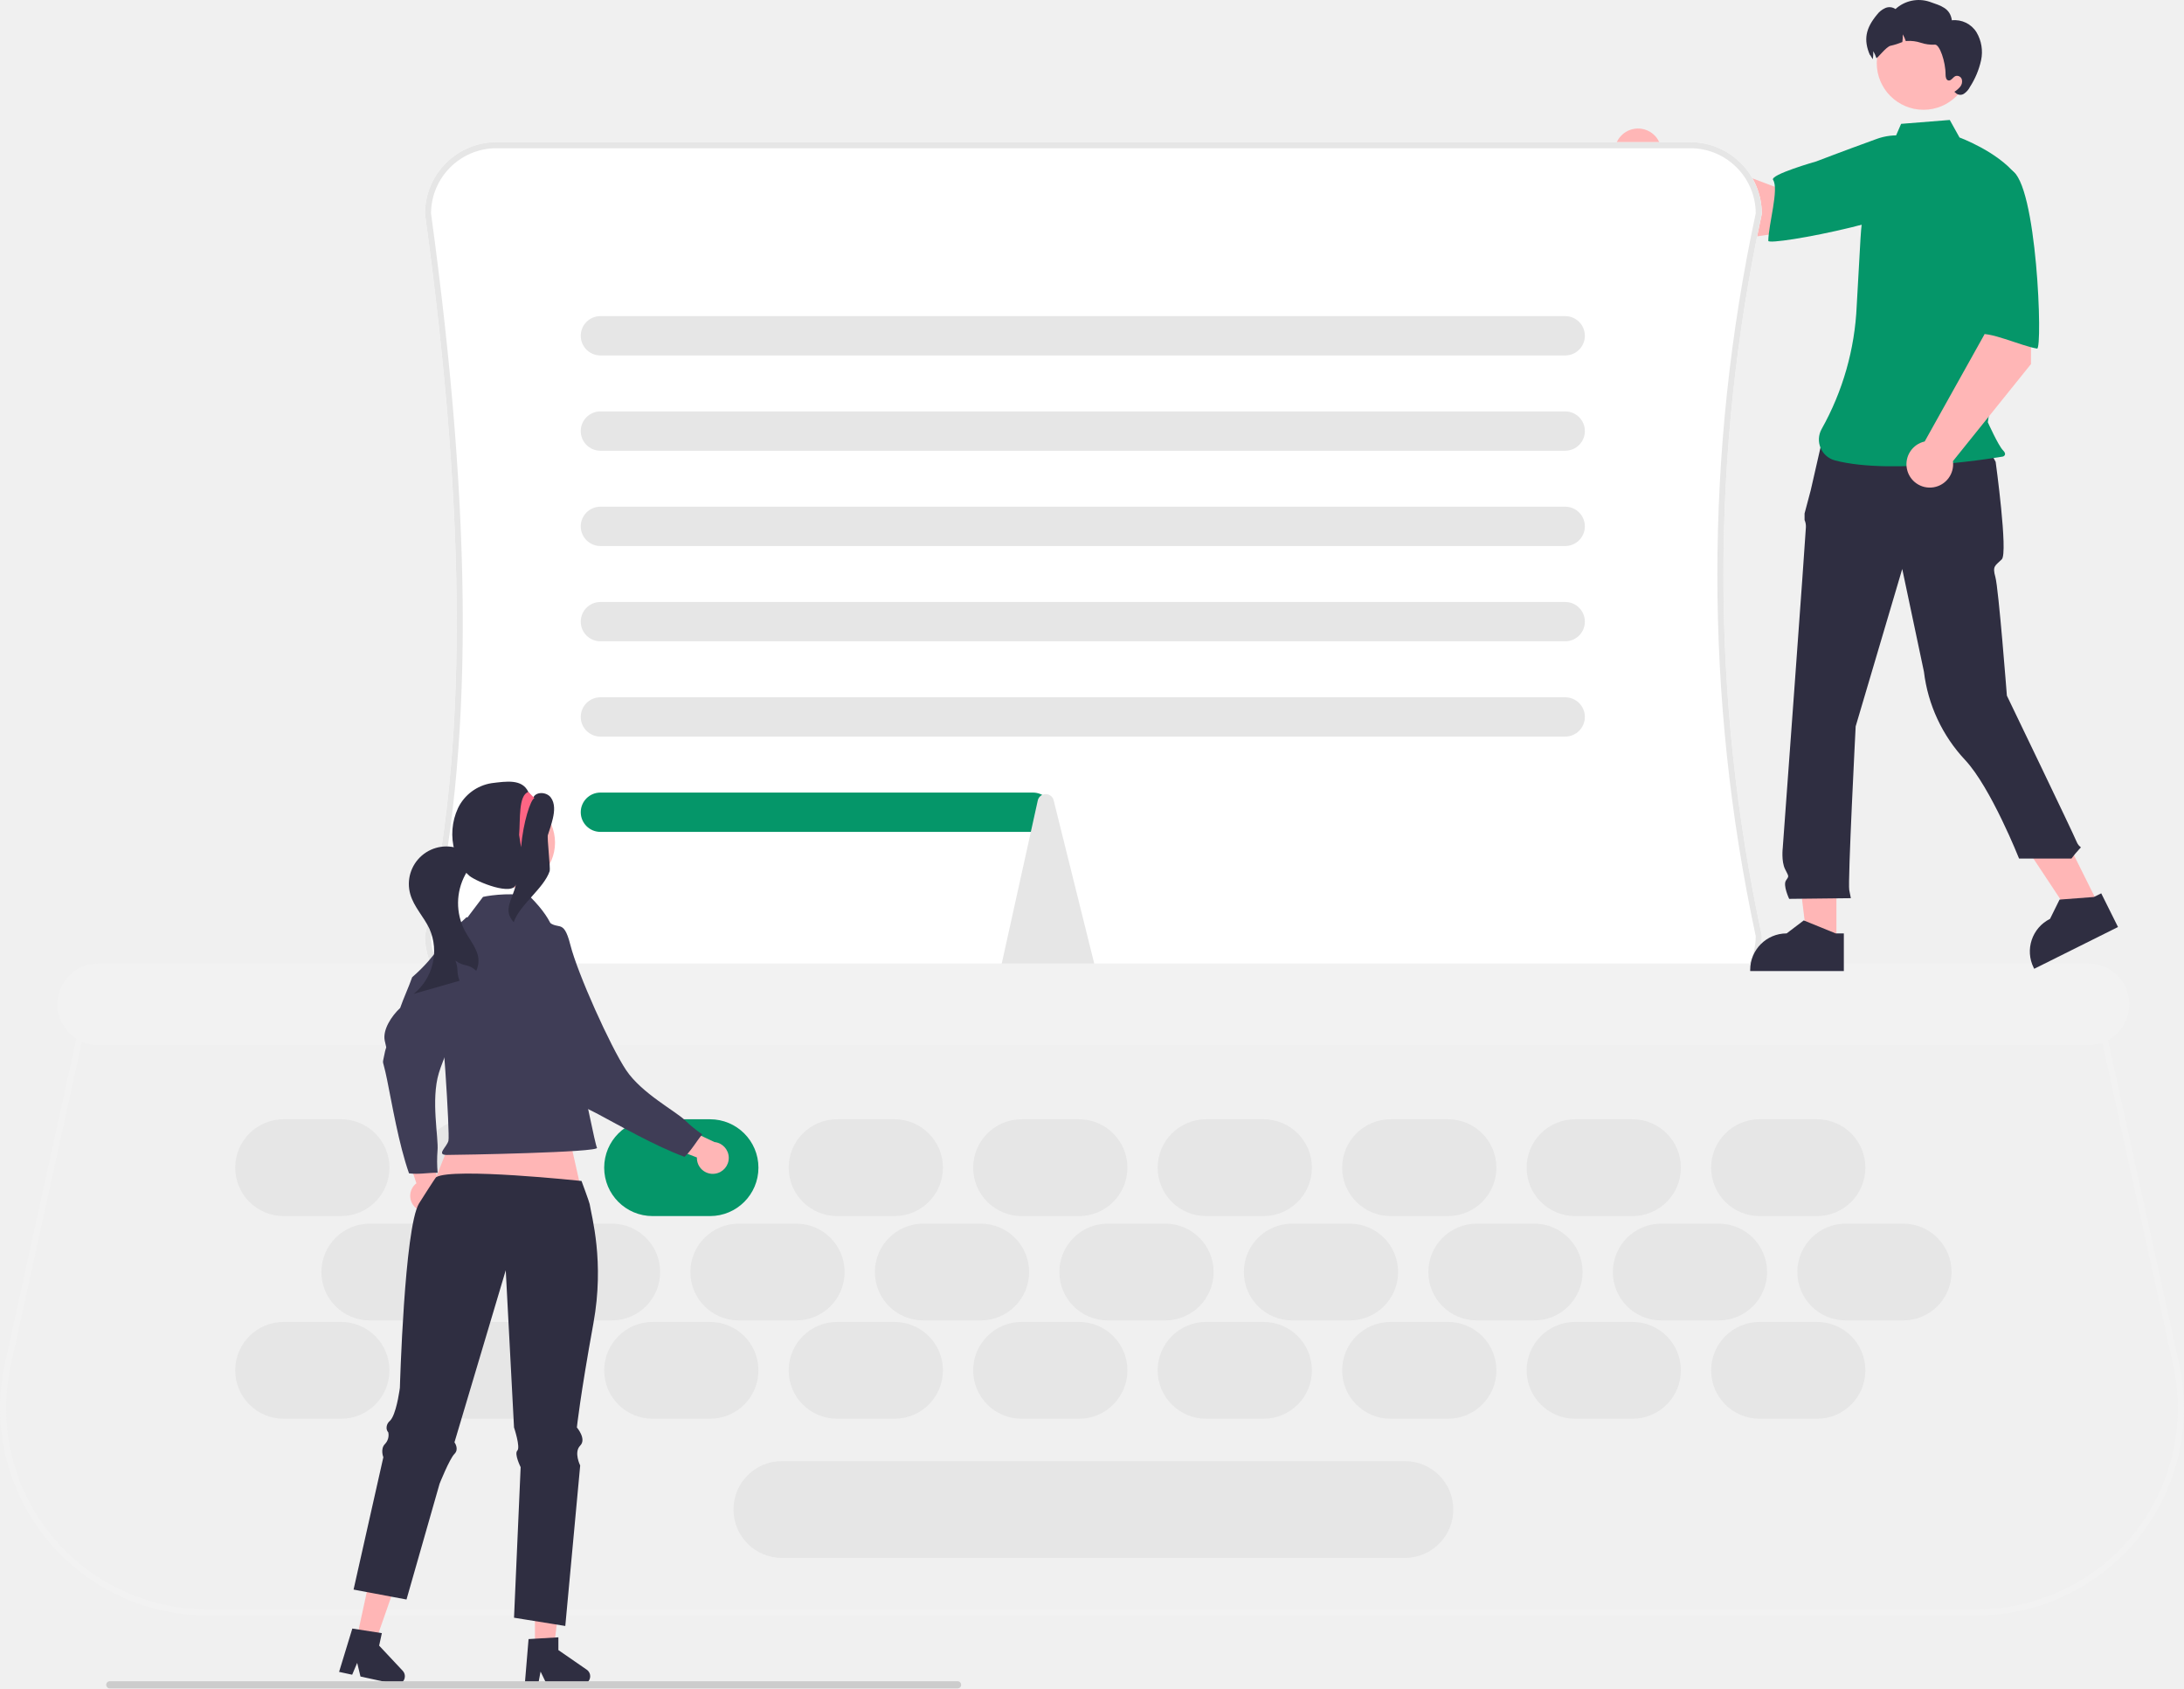
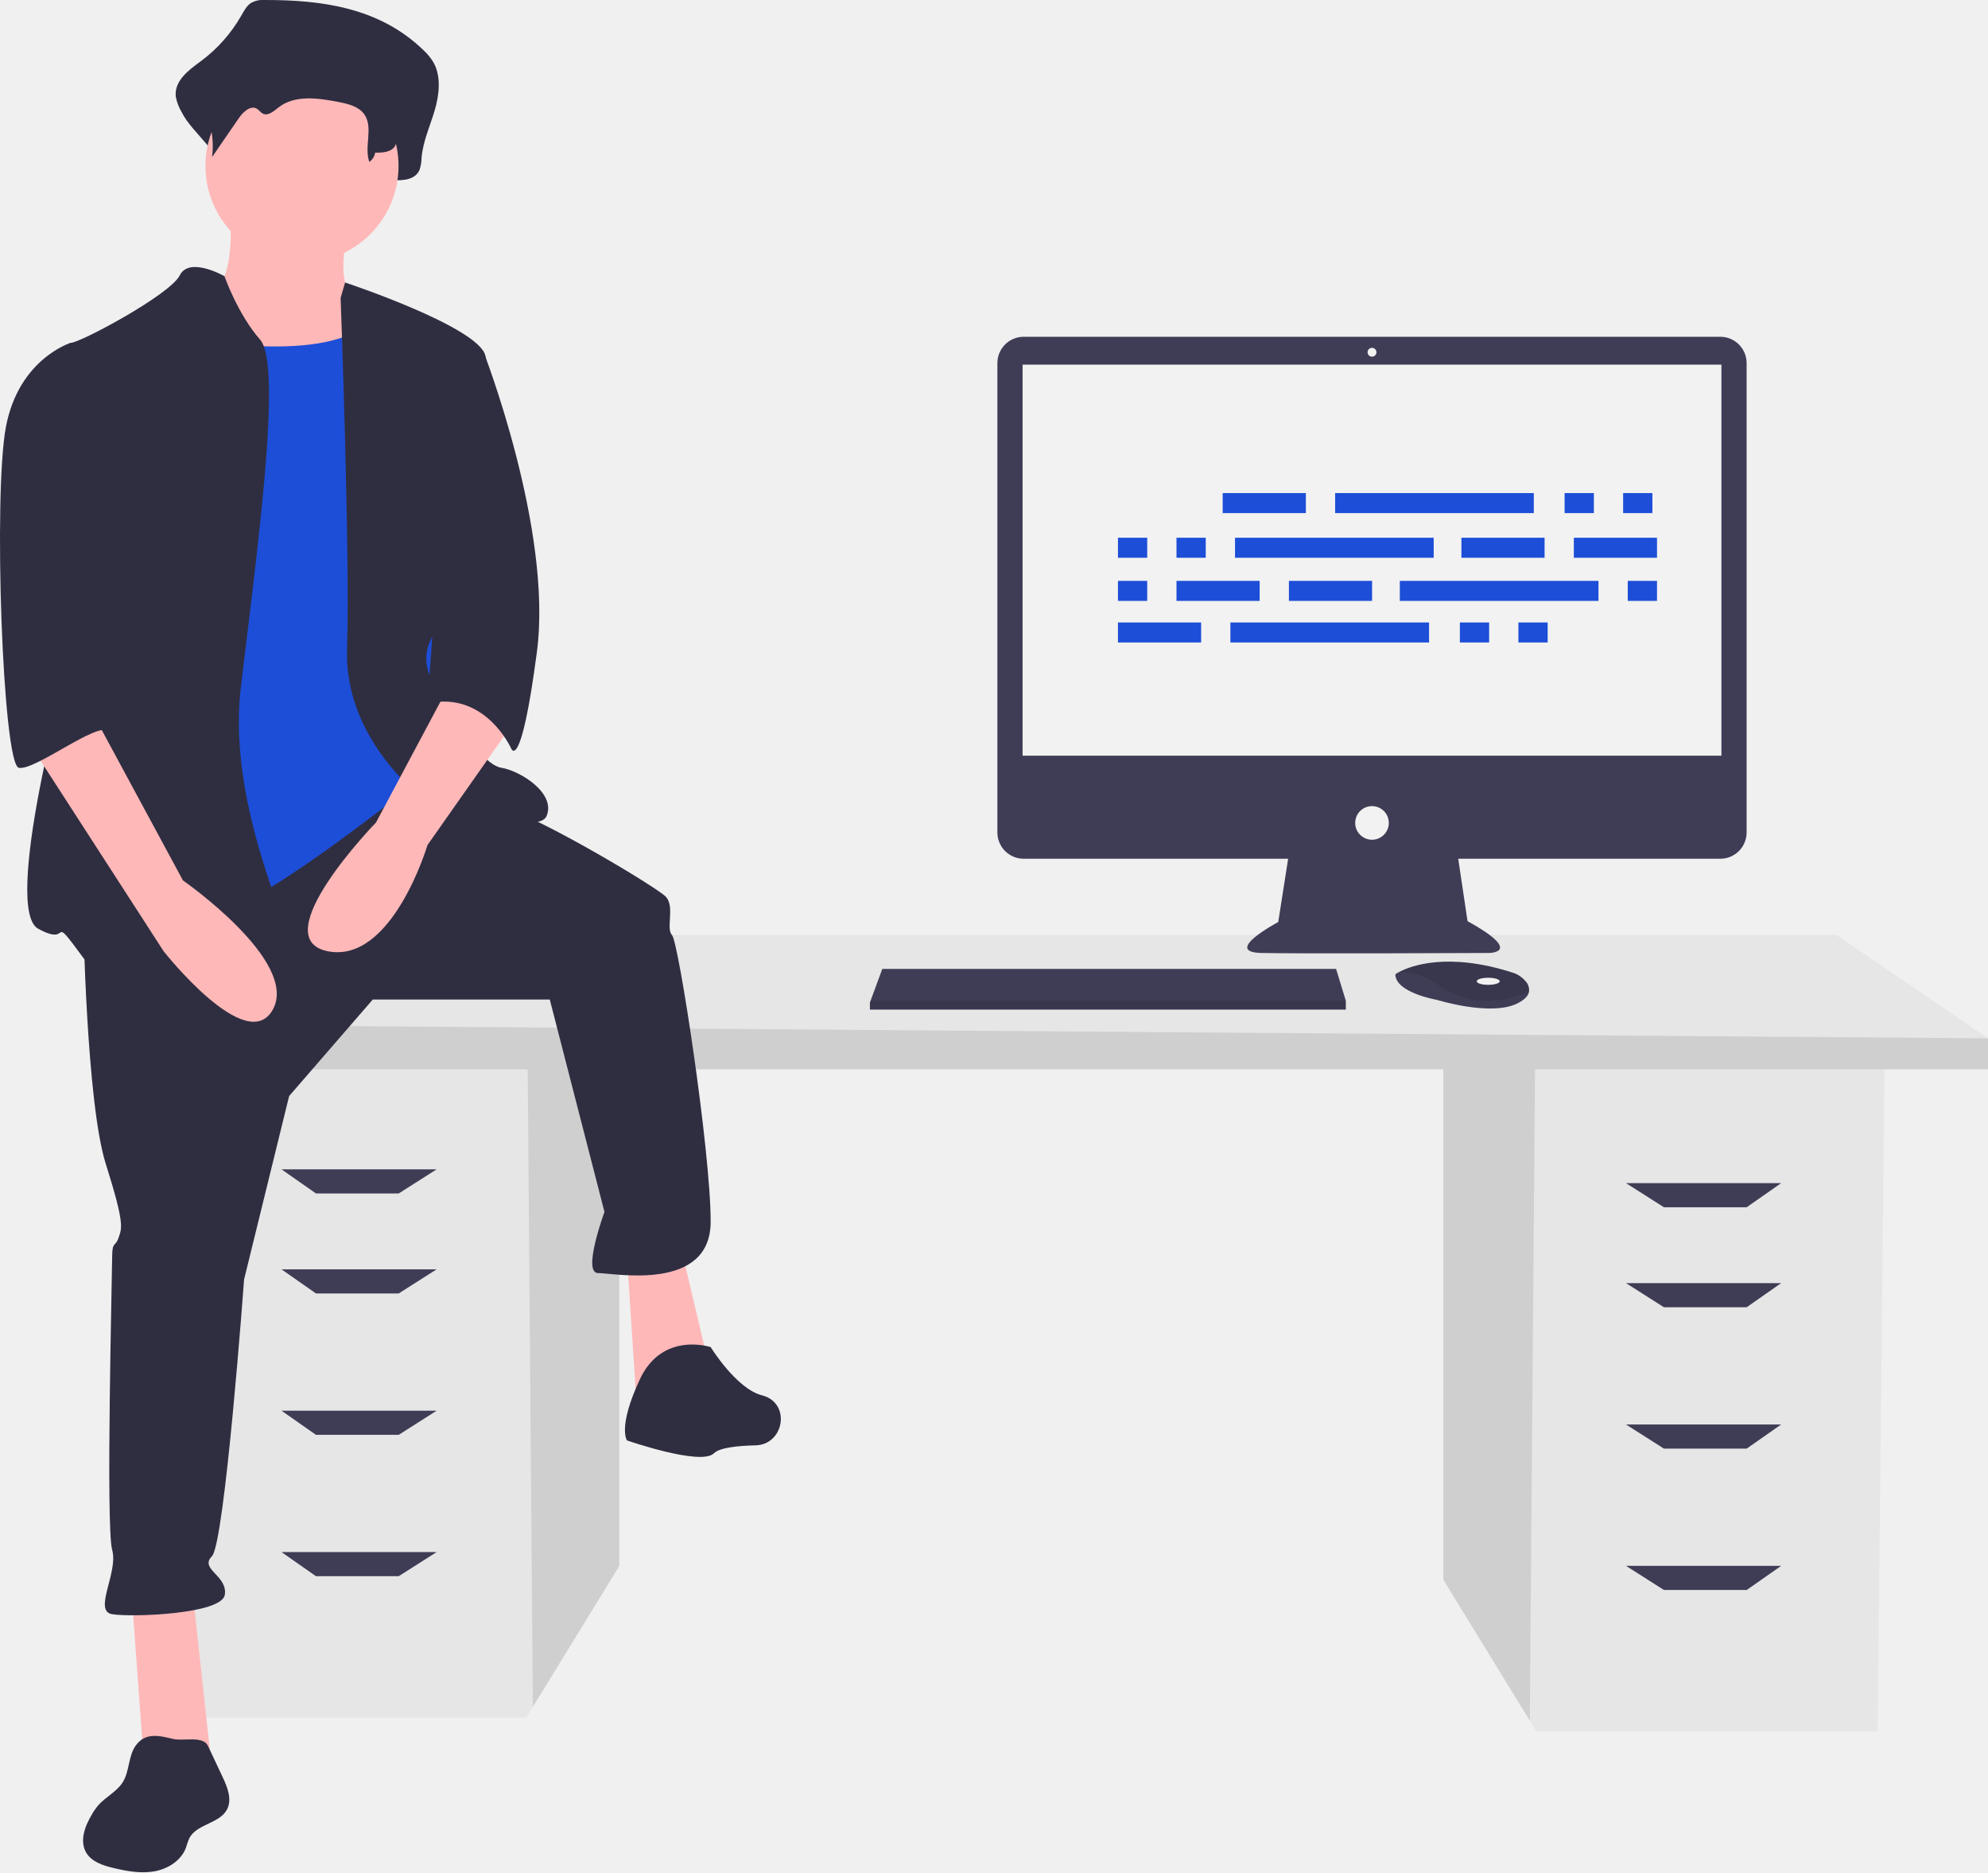
- <svg xmlns="http://www.w3.org/2000/svg" data-name="Layer 1" width="722.113" height="558.151" viewBox="0 0 722.113 558.151">
-   <path d="M892.077,705.041h-585.082a68.496,68.496,0,0,1-66.896-83.213l26.134-118.787H932.84l26.134,118.787a68.496,68.496,0,0,1-66.896,83.213Zm-624.237-200-25.788,117.217a66.497,66.497,0,0,0,64.943,80.783h585.082a66.497,66.497,0,0,0,64.943-80.783l-25.788-117.217Z" transform="translate(-238.4798 -171.0368)" fill="#f2f2f2" />
-   <path d="M817.785,249.415l30.69-4.574-4.848-21.349-18.4,9.267-37.961-14.307a7.717,7.717,0,1,0-5.048,10.199Z" transform="translate(-238.4798 -171.0368)" fill="#ffb6b6" />
-   <path d="M880.164,233.455c-2.373,8.995-57.048,19.141-57.02,17.195.078-5.531,3.593-17.135,1.585-20.146-1.148-1.722,14.313-6.121,14.313-6.121s8.533-3.285,19.596-7.293a19.721,19.721,0,0,1,18.85,2.604S882.537,224.461,880.164,233.455Z" transform="translate(-238.4798 -171.0368)" fill="#059669" />
-   <path d="M351.247,608.037h-19a16,16,0,0,0,0,32h19a16,16,0,0,0,0-32Z" transform="translate(-238.4798 -171.0368)" fill="#e6e6e6" />
-   <path d="M412.247,608.037h-19a16,16,0,0,0,0,32h19a16,16,0,0,0,0-32Z" transform="translate(-238.4798 -171.0368)" fill="#e6e6e6" />
-   <path d="M473.247,608.037h-19a16,16,0,0,0,0,32h19a16,16,0,0,0,0-32Z" transform="translate(-238.4798 -171.0368)" fill="#e6e6e6" />
-   <path d="M534.247,608.037h-19a16,16,0,0,0,0,32h19a16,16,0,0,0,0-32Z" transform="translate(-238.4798 -171.0368)" fill="#e6e6e6" />
-   <path d="M595.247,608.037h-19a16,16,0,0,0,0,32h19a16,16,0,0,0,0-32Z" transform="translate(-238.4798 -171.0368)" fill="#e6e6e6" />
-   <path d="M656.247,608.037h-19a16,16,0,0,0,0,32h19a16,16,0,0,0,0-32Z" transform="translate(-238.4798 -171.0368)" fill="#e6e6e6" />
-   <path d="M717.247,608.037h-19a16,16,0,0,0,0,32h19a16,16,0,0,0,0-32Z" transform="translate(-238.4798 -171.0368)" fill="#e6e6e6" />
-   <path d="M778.247,608.037h-19a16,16,0,0,0,0,32h19a16,16,0,0,0,0-32Z" transform="translate(-238.4798 -171.0368)" fill="#e6e6e6" />
-   <path d="M839.247,608.037h-19a16,16,0,0,0,0,32h19a16,16,0,0,0,0-32Z" transform="translate(-238.4798 -171.0368)" fill="#e6e6e6" />
-   <path d="M351.247,541.037h-19a16,16,0,0,0,0,32h19a16,16,0,0,0,0-32Z" transform="translate(-238.4798 -171.0368)" fill="#e6e6e6" />
-   <path d="M412.247,541.037h-19a16,16,0,0,0,0,32h19a16,16,0,0,0,0-32Z" transform="translate(-238.4798 -171.0368)" fill="#e6e6e6" />
-   <path d="M473.247,541.037h-19a16,16,0,0,0,0,32h19a16,16,0,0,0,0-32Z" transform="translate(-238.4798 -171.0368)" fill="#059669" />
-   <path d="M534.247,541.037h-19a16,16,0,0,0,0,32h19a16,16,0,0,0,0-32Z" transform="translate(-238.4798 -171.0368)" fill="#e6e6e6" />
-   <path d="M595.247,541.037h-19a16,16,0,0,0,0,32h19a16,16,0,0,0,0-32Z" transform="translate(-238.4798 -171.0368)" fill="#e6e6e6" />
-   <path d="M656.247,541.037h-19a16,16,0,0,0,0,32h19a16,16,0,0,0,0-32Z" transform="translate(-238.4798 -171.0368)" fill="#e6e6e6" />
-   <path d="M717.247,541.037h-19a16,16,0,0,0,0,32h19a16,16,0,0,0,0-32Z" transform="translate(-238.4798 -171.0368)" fill="#e6e6e6" />
-   <path d="M778.247,541.037h-19a16,16,0,0,0,0,32h19a16,16,0,0,0,0-32Z" transform="translate(-238.4798 -171.0368)" fill="#e6e6e6" />
-   <path d="M839.247,541.037h-19a16,16,0,0,0,0,32h19a16,16,0,0,0,0-32Z" transform="translate(-238.4798 -171.0368)" fill="#e6e6e6" />
-   <path d="M379.747,575.537h-19a16,16,0,0,0,0,32h19a16,16,0,0,0,0-32Z" transform="translate(-238.4798 -171.0368)" fill="#e6e6e6" />
-   <path d="M440.747,575.537h-19a16,16,0,0,0,0,32h19a16,16,0,0,0,0-32Z" transform="translate(-238.4798 -171.0368)" fill="#e6e6e6" />
-   <path d="M501.747,575.537h-19a16,16,0,0,0,0,32h19a16,16,0,0,0,0-32Z" transform="translate(-238.4798 -171.0368)" fill="#e6e6e6" />
-   <path d="M562.747,575.537h-19a16,16,0,0,0,0,32h19a16,16,0,0,0,0-32Z" transform="translate(-238.4798 -171.0368)" fill="#e6e6e6" />
-   <path d="M623.747,575.537h-19a16,16,0,0,0,0,32h19a16,16,0,0,0,0-32Z" transform="translate(-238.4798 -171.0368)" fill="#e6e6e6" />
-   <path d="M684.747,575.537h-19a16,16,0,0,0,0,32h19a16,16,0,0,0,0-32Z" transform="translate(-238.4798 -171.0368)" fill="#e6e6e6" />
-   <path d="M745.747,575.537h-19a16,16,0,0,0,0,32h19a16,16,0,0,0,0-32Z" transform="translate(-238.4798 -171.0368)" fill="#e6e6e6" />
-   <path d="M806.747,575.537h-19a16,16,0,0,0,0,32h19a16,16,0,0,0,0-32Z" transform="translate(-238.4798 -171.0368)" fill="#e6e6e6" />
-   <path d="M867.747,575.537h-19a16,16,0,0,0,0,32h19a16,16,0,0,0,0-32Z" transform="translate(-238.4798 -171.0368)" fill="#e6e6e6" />
-   <path d="M797.379,504.037H402.615a23.645,23.645,0,0,1-23.618-23.618l.026-.226c13.966-60.428,13.96-136.182-.017-238.402l-.009-.136a23.645,23.645,0,0,1,23.618-23.618H797.379A23.645,23.645,0,0,1,820.997,241.655l-.022.209a566.872,566.872,0,0,0,0,238.346l.022.209A23.645,23.645,0,0,1,797.379,504.037Z" transform="translate(-238.4798 -171.0368)" fill="#fff" />
-   <path d="M797.379,504.037H402.615a23.645,23.645,0,0,1-23.618-23.618l.026-.226c13.966-60.428,13.96-136.182-.017-238.402l-.009-.136a23.645,23.645,0,0,1,23.618-23.618H797.379A23.645,23.645,0,0,1,820.997,241.655l-.022.209a566.872,566.872,0,0,0,0,238.346l.022.209A23.645,23.645,0,0,1,797.379,504.037ZM380.997,480.531a21.643,21.643,0,0,0,21.618,21.506H797.379a21.643,21.643,0,0,0,21.618-21.514,568.845,568.845,0,0,1,0-238.973,21.643,21.643,0,0,0-21.618-21.514H402.615a21.643,21.643,0,0,0-21.618,21.551C394.989,343.956,394.99,419.893,380.997,480.531Z" transform="translate(-238.4798 -171.0368)" fill="#e6e6e6" />
-   <path d="M755.997,288.537h-319a6.5,6.5,0,0,1,0-13h319a6.5,6.5,0,0,1,0,13Z" transform="translate(-238.4798 -171.0368)" fill="#e6e6e6" />
-   <path d="M755.997,320.037h-319a6.5,6.5,0,0,1,0-13h319a6.5,6.5,0,0,1,0,13Z" transform="translate(-238.4798 -171.0368)" fill="#e6e6e6" />
-   <path d="M755.997,351.537h-319a6.5,6.5,0,0,1,0-13h319a6.5,6.5,0,0,1,0,13Z" transform="translate(-238.4798 -171.0368)" fill="#e6e6e6" />
-   <path d="M755.997,383.037h-319a6.5,6.5,0,0,1,0-13h319a6.5,6.5,0,0,1,0,13Z" transform="translate(-238.4798 -171.0368)" fill="#e6e6e6" />
-   <path d="M755.997,414.537h-319a6.5,6.5,0,0,1,0-13h319a6.5,6.5,0,0,1,0,13Z" transform="translate(-238.4798 -171.0368)" fill="#e6e6e6" />
-   <path d="M579.997,446.037h-143a6.5,6.5,0,0,1,0-13h143a6.5,6.5,0,0,1,0,13Z" transform="translate(-238.4798 -171.0368)" fill="#059669" />
-   <path d="M598.178,495.537H571.855a2.658,2.658,0,0,1-2.069-1.02,3.174,3.174,0,0,1-.601-2.652l12.387-56.046a2.7,2.7,0,0,1,5.32-.081l13.936,56.045a3.175,3.175,0,0,1-.558,2.704A2.657,2.657,0,0,1,598.178,495.537Z" transform="translate(-238.4798 -171.0368)" fill="#e6e6e6" />
-   <path d="M928.997,516.537h-658a13.5,13.5,0,0,1,0-27h658a13.5,13.5,0,0,1,0,27Z" transform="translate(-238.4798 -171.0368)" fill="#f2f2f2" />
-   <polygon points="607.193 311.693 597.591 311.692 593.024 274.657 607.195 274.658 607.193 311.693" fill="#ffb6b6" />
-   <path d="M848.121,492.037l-30.96-.001v-.392a12.051,12.051,0,0,1,12.05-12.05h.001l5.655-4.29,10.551,4.291,2.703 0Z" transform="translate(-238.4798 -171.0368)" fill="#2f2e41" />
-   <polygon points="693.95 299.209 685.357 303.492 664.747 272.384 677.431 266.063 693.95 299.209" fill="#ffb6b6" />
-   <path d="M938.774,477.484l-27.709,13.81-.175-.35a12.051,12.051,0,0,1,5.409-16.16l.001-0,3.147-6.363,11.357-.867,2.419-1.206Z" transform="translate(-238.4798 -171.0368)" fill="#2f2e41" />
-   <path d="M841.419,314.529l52.945,1.853,3.959,7.352s4.146,30.079,2.023,32.203-3.185,2.123-2.123,5.84,3.807,39.222,3.807,39.222,21.871,45.366,22.933,48.021,2.123,1.593,1.062,2.654A39.098,39.098,0,0,0,923.369,454.859H906.064s-9.317-23.503-17.846-32.593a51.635,51.635,0,0,1-13.612-29.178l-7.175-33.965L852.036,411.148s-2.654,51.494-2.123,54.149l.531,2.654-20.396.228s-2.123-4.475-1.062-6.067.998-1.158-.297-3.764-.764-7.023-.764-7.023,7.655-104.412,7.655-106.005a5.295,5.295,0,0,0-.441-2.388V340.77l2.034-7.66Z" transform="translate(-238.4798 -171.0368)" fill="#2f2e41" />
-   <path d="M864.246,218.467c-3.446,2.049-5.508,5.813-6.691,9.644a91.389,91.389,0,0,0-3.927,21.835l-1.25,22.187a91.35,91.35,0,0,1-11.627,40.784,7.13,7.13,0,0,0,4.46,10.325c19.189,5.035,55.533-1.287,55.533-1.287s1.548-.516,0-2.064-5.021-9.288-5.021-9.288l4.128-27.117,5.16-54.697c-6.192-7.74-18.645-12.303-18.645-12.303l-3.218-5.792-16.089,1.287Z" transform="translate(-238.4798 -171.0368)" fill="#059669" />
-   <circle cx="635.979" cy="20.834" r="15.455" fill="#ffb8b8" />
-   <path d="M893.503,190.953a26.877,26.877,0,0,1-3.676,8.807,5.995,5.995,0,0,1-2.005,2.277,2.192,2.192,0,0,1-2.785-.348l-.376-.306a7.976,7.976,0,0,0,1.949-1.692,2.716,2.716,0,0,0,.522-2.43,1.673,1.673,0,0,0-2.047-1.093c-.905.355-1.455,1.664-2.402,1.462-.766-.167-.926-1.177-.926-1.97.028-4.149-1.977-10.046-3.53-9.865a12.519,12.519,0,0,1-4.63-.62,12.13,12.13,0,0,0-4.637-.592c-.111.014-.223.035-.341.056a10.267,10.267,0,0,0-1.03-2.249,12.014,12.014,0,0,1-.125,2.548,23.832,23.832,0,0,1-3.857,1.218c-1.434.202-4.588,4.491-4.734,4.052a10.268,10.268,0,0,0-1.03-2.249,12.014,12.014,0,0,1-.125,2.548c-.007.035-.007.063-.014.097-.696-.926-1.121-2.054-.884-1.191-2.332-5.277-1.427-9.058,2.242-13.506a7.055,7.055,0,0,1,2.75-2.207,3.468,3.468,0,0,1,3.384.334,11.384,11.384,0,0,1,11.292-2.409c3.822,1.33,6.767,2.11,7.352,6.12a8.509,8.509,0,0,1,8.153,3.968A12.85,12.85,0,0,1,893.503,190.953Z" transform="translate(-238.4798 -171.0368)" fill="#2f2e41" />
-   <path d="M909.997,291.385l.025-31.029-21.832,1.63,6.437,19.57-19.775,35.421a7.717,7.717,0,1,0,9.338,6.504Z" transform="translate(-238.4798 -171.0368)" fill="#ffb6b6" />
-   <path d="M903.458,227.33c8.544,3.68,10.475,59.255,8.554,58.939-5.458-.896-16.413-6.093-19.688-4.554-1.873.88-3.932-15.062-3.932-15.062s-1.984-8.926-4.308-20.461a19.721,19.721,0,0,1,5.369-18.256S894.914,223.651,903.458,227.33Z" transform="translate(-238.4798 -171.0368)" fill="#059669" />
-   <path d="M375.817,570.227a5.239,5.239,0,0,1,.342-8.026l-5.866-17.669,9.343,2.51,4.138,16.394a5.267,5.267,0,0,1-7.957,6.791Z" transform="translate(-238.4798 -171.0368)" fill="#ffb6b6" />
-   <path d="M392.751,474.231c1.55.889,10.722-1.313,12.514-.687-.989,6.033,4.382,3.769-1.45,11.692s-17.578,31.679-20.247,40.558-.027,21.391-.427,25.599a43.667,43.667,0,0,0,.036,7.324c-3.151-.04-6.257.614-9.457.196-3.413-9.657-5.708-23.403-7.266-31s-1.615-4.384-.901-8.183.888-1.038.137-4.672,2.285-8.2,5.091-10.803c1.21-3.479,2.773-6.723,3.97-10.165C383.525,486.435,384.102,482.013,392.751,474.231Z" transform="translate(-238.4798 -171.0368)" fill="#3f3d56" />
-   <path d="M474.884,559.027a5.239,5.239,0,0,1-5.979-5.365l-17.369-6.701,7.876-5.618,15.286,7.225a5.267,5.267,0,0,1,.185,10.459Z" transform="translate(-238.4798 -171.0368)" fill="#ffb6b6" />
-   <path d="M411.534,484.94c1.671-.632,5.801-9.113,7.423-10.098,4.029,4.598,5.695-.987,8.105,8.551s13.284,33.706,18.443,41.409,16.497,13.617,19.492,16.6a43.666,43.666,0,0,0,5.677,4.627c-2.033,2.407-3.503,5.221-5.859,7.426-9.625-3.503-21.695-10.468-28.551-14.094s-4.411-1.54-6.89-4.506-.237-1.345-3.52-3.075-4.878-6.976-5.105-10.797c-1.917-3.145-3.428-6.413-5.325-9.526C415.093,499.819,412.046,496.563,411.534,484.94Z" transform="translate(-238.4798 -171.0368)" fill="#3f3d56" />
-   <polygon points="186.123 366.39 194.791 405.071 139.247 401.616 154.351 363.627 186.123 366.39" fill="#ffb6b6" />
-   <polygon points="176.874 544.917 183.113 544.916 186.081 520.851 176.873 520.851 176.874 544.917" fill="#ffb6b6" />
-   <path d="M413.241,712.875l9.863-.589v4.226l9.377,6.476a2.64,2.64,0,0,1-1.5,4.812h-11.742l-2.024-4.18-.79,4.18h-4.427Z" transform="translate(-238.4798 -171.0368)" fill="#2f2e41" />
-   <polygon points="117.905 541.813 124.002 543.135 132.005 520.246 123.006 518.294 117.905 541.813" fill="#ffb6b6" />
-   <path d="M354.972,709.393l9.764,1.516-.896,4.13,7.791,8.317a2.64,2.64,0,0,1-2.486,4.384l-11.475-2.489-1.092-4.514-1.658,3.917-4.327-.939Z" transform="translate(-238.4798 -171.0368)" fill="#2f2e41" />
-   <path d="M434.689,608.453c-4.379,24.065-5.473,34.455-5.473,34.455s3.284,3.828,1.095,6.018,0,6.562,0,6.562l-4.923,53.053-3.963-.642-9.546-1.535-3.443-.556,2.189-49.769s-2.189-4.379-1.095-5.473c1.095-1.095-1.095-7.657-1.095-7.657l-2.734-51.958-16.958,56.881s1.645,2.189,0,3.828c-1.639,1.639-4.917,9.846-4.917,9.846l-10.085,35.287-.856,2.997-5.259-.985-5.724-1.076-1.052-.196-1.871-.355-1.205-.226-.41-.073-1.981-.373.599-2.66.312-1.4,8.531-37.892.196-.875.208-.923s-1.095-2.734.544-4.379a4.274,4.274,0,0,0,1.095-3.828,1.493,1.493,0,0,1-.147-.183,2.27,2.27,0,0,1-.391-.893,2.961,2.961,0,0,1,1.089-2.752,4.67,4.67,0,0,0,.777-1.113c1.663-3.15,2.501-9.822,2.501-9.822s1.48-52.845,6.323-60.917c.257-.422,5.399-8.523,5.668-8.688,5.467-3.278,48.063,1.25,48.063,1.25s2.58,6.931,2.696,7.652C434.075,573.136,438.401,588.039,434.689,608.453Z" transform="translate(-238.4798 -171.0368)" fill="#2f2e41" />
-   <path d="M421.746,481.165s.922-4.784-7.935-13.641c-4.689-1.563-12.813-.652-15.629,0-13.024,17.192-10.692,14.159-14.083,23.764a13.529,13.529,0,0,0-.928,6.838c1.563,7.815,4.1,47.928,3.579,50.012s-4.168,4.689-.521,4.689,50.675-.823,49.633-2.386S421.746,481.165,421.746,481.165Z" transform="translate(-238.4798 -171.0368)" fill="#3f3d56" />
-   <circle cx="168.577" cy="278.545" r="14.938" fill="#ffb6b6" />
-   <path d="M394.401,455.23c-.082,1.812-1.217,3.373-2.094,4.959a19.789,19.789,0,0,0-.184,18.46c1.219,2.313,2.907,4.377,3.875,6.806a7.731,7.731,0,0,1-.061,6.522c-2.618-2.519-3.896-1.189-6.869-3.388,1.169,3.277.172,3.383,1.346,6.657q-7.569,2.161-15.144,4.334a18.252,18.252,0,0,0,5.221-21.482c-1.846-3.958-5.146-7.221-6.347-11.427a12.399,12.399,0,0,1,17.042-14.713C392.886,451.472,394.483,453.447,394.401,455.23Z" transform="translate(-238.4798 -171.0368)" fill="#2f2e41" />
-   <path d="M413.163,432.839c-2.009-4.389-7.309-3.496-12.101-2.917a14.894,14.894,0,0,0-11.159,8.281,20.353,20.353,0,0,0-1.104,14.128,15.478,15.478,0,0,0,4.887,8.239c2.531,2.035,14.429,6.849,15.419,2.704-1.238,5.408-4.46,8.486-.773,12.631,1.91-5.737,9.985-11.186,11.895-16.922.287-.864-.893-11.013-.606-11.876.606-1.82,1.213-3.644,1.651-5.511.55-2.346.762-5.037-.696-6.956s-5.129-1.994-5.866.301" transform="translate(-238.4798 -171.0368)" fill="#2f2e41" />
-   <path d="M410.758,451.107l-.639-4.065c.434-5.056-.274-13.097,3.043-14.203l2.029,2.029C413.909,435.296,411.467,442.856,410.758,451.107Z" transform="translate(-238.4798 -171.0368)" fill="#ff6584" />
-   <path d="M556.269,727.998a1.186,1.186,0,0,1-1.19,1.19h-280.29a1.19,1.19,0,1,1,0-2.38h280.29A1.187,1.187,0,0,1,556.269,727.998Z" transform="translate(-238.4798 -171.0368)" fill="#ccc" />
-   <path d="M702.997,654.041h-206a16,16,0,0,0,0,32h206a16,16,0,0,0,0-32Z" transform="translate(-238.4798 -171.0368)" fill="#e6e6e6" />
+ <svg xmlns="http://www.w3.org/2000/svg" data-name="Layer 1" width="711.188" height="669.683" viewBox="0 0 711.188 669.683">
+   <polygon points="516.326 380.018 516.326 565.013 547.27 615.443 549.625 619.279 671.722 619.279 674.189 380.018 516.326 380.018" fill="#e6e6e6" />
+   <polygon points="516.326 380.018 516.326 565.013 547.27 615.443 549.169 380.018 516.326 380.018" opacity="0.1" />
+   <polygon points="221.566 375.084 221.566 560.08 190.622 610.51 188.267 614.345 66.17 614.345 63.703 375.084 221.566 375.084" fill="#e6e6e6" />
+   <polygon points="221.566 375.084 221.566 560.08 190.622 610.51 188.723 375.084 221.566 375.084" opacity="0.1" />
+   <polygon points="711.188 371.385 711.188 382.484 47.67 382.484 47.67 366.451 109.335 334.385 656.923 334.385 711.188 371.385" fill="#e6e6e6" />
+   <polygon points="711.188 371.385 711.188 382.484 47.67 382.484 47.67 366.451 711.188 371.385" opacity="0.1" />
+   <polygon points="142.635 426.883 113.035 426.883 100.702 418.25 156.201 418.25 142.635 426.883" fill="#3f3d56" />
+   <polygon points="142.635 462.649 113.035 462.649 100.702 454.016 156.201 454.016 142.635 462.649" fill="#3f3d56" />
+   <polygon points="142.635 513.215 113.035 513.215 100.702 504.581 156.201 504.581 142.635 513.215" fill="#3f3d56" />
+   <polygon points="142.635 563.78 113.035 563.78 100.702 555.147 156.201 555.147 142.635 563.78" fill="#3f3d56" />
+   <polygon points="595.257 431.816 624.857 431.816 637.19 423.183 581.691 423.183 595.257 431.816" fill="#3f3d56" />
+   <polygon points="595.257 467.582 624.857 467.582 637.19 458.949 581.691 458.949 595.257 467.582" fill="#3f3d56" />
+   <polygon points="595.257 518.148 624.857 518.148 637.19 509.515 581.691 509.515 595.257 518.148" fill="#3f3d56" />
+   <polygon points="595.257 568.713 624.857 568.713 637.19 560.08 581.691 560.08 595.257 568.713" fill="#3f3d56" />
+   <path d="M859.82,235.615H610.634a9.423,9.423,0,0,0-9.424,9.424V412.897a9.423,9.423,0,0,0,9.424,9.424h94.593l-3.544,22.626s-20.253,10.759-6.013,11.076,81.328,0,81.328,0,12.974,0-7.595-11.392l-3.334-22.31h93.75a9.423,9.423,0,0,0,9.424-9.424V245.039A9.423,9.423,0,0,0,859.82,235.615Z" transform="translate(-244.406 -115.1587)" fill="#3f3d56" />
+   <rect x="365.823" y="130.424" width="249.996" height="139.871" fill="#f2f2f2" />
+   <circle cx="490.821" cy="125.994" r="1.582" fill="#f2f2f2" />
+   <circle cx="490.821" cy="294.346" r="6.013" fill="#f2f2f2" />
+   <polygon points="481.452 357.952 481.452 361.117 311.202 361.117 311.202 358.585 311.436 357.952 315.632 346.56 477.971 346.56 481.452 357.952" fill="#3f3d56" />
+   <path d="M791.376,470.013c-.31,1.326-1.481,2.725-4.127,4.047-9.493,4.747-28.797-1.266-28.797-1.266s-14.873-2.532-14.873-9.177a11.866,11.866,0,0,1,1.304-.775c3.991-2.112,17.225-7.322,40.691.221a9.786,9.786,0,0,1,4.46,2.923A4.667,4.667,0,0,1,791.376,470.013Z" transform="translate(-244.406 -115.1587)" fill="#3f3d56" />
+   <path d="M791.376,470.013c-11.62,4.452-21.977,4.785-32.607-2.598a23.343,23.343,0,0,0-13.886-4.573c3.991-2.112,17.225-7.322,40.691.221a9.786,9.786,0,0,1,4.46,2.923A4.667,4.667,0,0,1,791.376,470.013Z" transform="translate(-244.406 -115.1587)" opacity="0.1" />
+   <ellipse cx="532.4" cy="350.99" rx="4.114" ry="1.266" fill="#f2f2f2" />
+   <polygon points="481.452 357.952 481.452 361.117 311.202 361.117 311.202 358.585 311.436 357.952 481.452 357.952" opacity="0.1" />
+   <path d="M339.068,115.159a8.554,8.554,0,0,0-4.961,1.108c-1.476,1.011-2.406,2.782-3.356,4.429a52.986,52.986,0,0,1-14.434,16.305c-4.289,3.142-9.742,7.06-9.008,12.853a17.372,17.372,0,0,0,2.091,5.426c3.957,7.987,14.754,14.159,13.692,23.273,3.931-6.581-1.327-9.835,2.604-16.416,1.872-3.134,5.124-6.672,7.951-4.704.946.659,1.568,1.841,2.553,2.419,2.351,1.38,4.853-1.258,6.934-3.126,7.177-6.443,17.383-4.755,26.314-2.747,4.216.948,8.847,2.191,11.34,6.221,3.277,5.298-3.113,11.02-4.728,17.01a3.264,3.264,0,0,0,3.503,4.062c2.68-.264,5.854-.481,6.013-1.657,3.372.12,7.503-.262,8.947-3.772a14.762,14.762,0,0,0,.693-4.293c.53-5.897,3.033-11.277,4.691-16.89s2.379-12.191-.419-17.167a19.864,19.864,0,0,0-3.666-4.456C379.94,117.67,359.063,115.136,339.068,115.159Z" transform="translate(-244.406 -115.1587)" fill="#2f2e41" />
+   <path d="M326.544,190.064s3.453,28.778-9.209,31.081,11.511,41.441,11.511,41.441l57.557,6.907-13.814-46.045s-9.209-3.453-3.453-26.476S326.544,190.064,326.544,190.064Z" transform="translate(-244.406 -115.1587)" fill="#ffb8b8" />
+   <polygon points="47.028 569.318 51.633 632.631 75.806 632.631 68.9 569.318 47.028 569.318" fill="#ffb8b8" />
+   <polygon points="224.303 449.6 227.756 502.552 254.233 491.041 243.872 447.298 224.303 449.6" fill="#ffb8b8" />
+   <path d="M274.167,442.738s1.151,66.766,8.058,88.637,5.756,23.023,4.605,26.476-2.302,1.151-2.302,6.907-2.302,96.695,0,104.753-6.907,21.872,0,23.023,39.139,0,40.29-6.907-9.209-9.209-4.605-13.814,11.511-98.998,11.511-98.998l16.116-65.615,29.93-34.534H441.082l19.569,75.975s-8.058,21.872-2.302,21.872,40.29,6.907,40.29-18.418S487.127,451.947,484.825,449.645s1.151-10.36-2.302-13.814-43.743-27.627-58.708-32.232S387.857,393.515,387.857,393.515Z" transform="translate(-244.406 -115.1587)" fill="#2f2e41" />
+   <path d="M498.639,596.991s-17.267-5.756-25.325,11.511-4.605,21.872-4.605,21.872,26.476,9.209,31.081,4.605c2.003-2.003,8.365-2.699,14.913-2.846,9.973-.224,12.626-14.333,3.207-17.619q-.421-.147-.853-.255C507.848,611.955,498.639,596.991,498.639,596.991Z" transform="translate(-244.406 -115.1587)" fill="#2f2e41" />
+   <circle cx="108.038" cy="59.365" r="34.534" fill="#ffb8b8" />
+   <path d="M307.55,235.534s56.406,11.511,70.219-6.907,19.569,51.801,19.569,51.801l6.907,73.673-10.36,40.29s-54.103,43.743-71.37,47.197-43.743,5.756-43.743,5.756,8.058-127.776,8.058-130.078S307.55,235.534,307.55,235.534Z" transform="translate(-244.406 -115.1587)" fill="#1d4ed8" />
+   <path d="M324.704,213.945s-12.55-7.189-16.003-.282S273.016,237.836,269.562,237.836s6.907,95.544,2.302,107.056S245.389,440.436,258.051,447.343s3.453-6.907,16.116,10.36,74.824,17.267,78.277,10.36-27.627-58.708-21.872-107.056,14.965-115.114,6.907-124.323S324.704,213.945,324.704,213.945Z" transform="translate(-244.406 -115.1587)" fill="#2f2e41" />
+   <path d="M366.258,221.72l1.603-5.518s47.895,15.878,50.198,26.238,1.151,82.882-6.907,88.637-19.569,14.965-11.511,28.778,17.267,28.778,24.174,29.93,19.569,9.209,16.116,17.267-44.894-6.907-44.894-6.907-27.627-20.72-26.476-52.952S366.258,221.72,366.258,221.72Z" transform="translate(-244.406 -115.1587)" fill="#2f2e41" />
+   <path d="M406.548,357.554l-27.627,51.801s-40.29,41.441-17.267,46.045,35.685-37.987,35.685-37.987l29.93-42.592Z" transform="translate(-244.406 -115.1587)" fill="#ffb8b8" />
+   <path d="M340.75,124.195a7.838,7.838,0,0,0-4.039.783,9.413,9.413,0,0,0-2.732,3.131,39.773,39.773,0,0,1-11.75,11.524c-3.491,2.221-7.93,4.99-7.333,9.084a11.359,11.359,0,0,0,1.702,3.835,30.163,30.163,0,0,1,3.665,18.801l9.6-13.954c1.524-2.215,4.171-4.715,6.472-3.324.77.466,1.276,1.301,2.078,1.71,1.914.975,3.95-.889,5.644-2.21,5.842-4.554,14.15-3.361,21.421-1.942,3.432.67,7.202,1.549,9.231,4.397,3.372,4.733-.149,11.572,1.819,17.04a5.023,5.023,0,0,0,2.079-3.317c2.745.085,6.107-.185,7.283-2.666a9.188,9.188,0,0,0,.564-3.034c.432-4.168,2.469-7.971,3.819-11.938s1.937-8.616-.341-12.133a14.681,14.681,0,0,0-2.984-3.149C374.022,125.97,357.027,124.178,340.75,124.195Z" transform="translate(-244.406 -115.1587)" fill="#2f2e41" />
+   <path d="M406.548,237.836l10.725,2.847s24.96,63.919,19.204,107.662-9.209,34.534-9.209,34.534-9.209-20.72-29.93-16.116Z" transform="translate(-244.406 -115.1587)" fill="#2f2e41" />
+   <path d="M293.029,739.422c-2.776,3.772-2.219,9.165-4.678,13.151-2.131,3.455-6.148,5.267-8.814,8.329a22.326,22.326,0,0,0-2.266,3.26c-2.473,4.143-4.483,9.452-2.048,13.616,1.959,3.35,6.078,4.66,9.855,5.552,4.774,1.128,9.734,2.031,14.564,1.169s9.549-3.819,11.271-8.412a32.5,32.5,0,0,1,1.205-3.401c2.617-5.153,10.827-5.209,13.506-10.33,1.875-3.584.151-7.916-1.571-11.576l-5.261-11.177c-1.746-3.709-8.824-1.576-12.513-2.465C301.465,735.978,296.491,734.701,293.029,739.422Z" transform="translate(-244.406 -115.1587)" fill="#2f2e41" />
+   <path d="M254.598,380.577l48.348,74.824s29.93,37.987,39.139,20.72-32.232-46.045-32.232-46.045L278.772,372.519Z" transform="translate(-244.406 -115.1587)" fill="#ffb8b8" />
+   <path d="M278.772,240.138,269.562,237.836s-18.418,5.756-23.023,29.93-1.151,120.869,4.605,122.02,28.427-16.837,32.056-13.023-7.882-15.756-4.429-26.116S278.772,240.138,278.772,240.138Z" transform="translate(-244.406 -115.1587)" fill="#2f2e41" />
+   <g id="f3c2397c-d780-4cc6-97d8-1503d8277a2c" data-name="Group 13">
+     <rect id="ad41612f-86f7-46b2-a964-3a5da7bcf3cf" data-name="Rectangle 55" x="437.407" y="176.363" width="29.752" height="7.163" fill="#1d4ed8" />
+     <rect id="b9a0b375-cc2a-4c59-8850-661af54e4f62" data-name="Rectangle 56" x="559.722" y="176.363" width="10.468" height="7.163" fill="#1d4ed8" />
+     <rect id="e174c2ab-9bc5-41ec-b37c-b06fbf8a9878" data-name="Rectangle 57" x="580.659" y="176.363" width="10.468" height="7.163" fill="#1d4ed8" />
+     <rect id="ba2479ac-4c7d-43b4-a028-73b1e20e4002" data-name="Rectangle 58" x="477.628" y="176.363" width="71.075" height="7.163" fill="#1d4ed8" />
+     <rect id="ac60ef86-00f2-480b-8171-28b6fdfc1958" data-name="Rectangle 59" x="399.941" y="222.644" width="29.752" height="7.163" fill="#1d4ed8" />
+     <rect id="b3d8298d-cd65-487a-8b19-4cee946356e7" data-name="Rectangle 60" x="522.256" y="222.644" width="10.468" height="7.163" fill="#1d4ed8" />
+     <rect id="ed27f15f-f0c4-4569-8330-a6688f8e356c" data-name="Rectangle 61" x="543.193" y="222.644" width="10.468" height="7.163" fill="#1d4ed8" />
+     <rect id="f685c005-adaf-4d60-acda-005b037d82a6" data-name="Rectangle 62" x="440.162" y="222.644" width="71.075" height="7.163" fill="#1d4ed8" />
+     <rect id="eca7c7fc-83f8-48ca-a588-6606db47af3f" data-name="Rectangle 63" x="522.807" y="192.341" width="29.752" height="7.163" fill="#1d4ed8" />
+     <rect id="a71b5b2f-f8b9-481d-a301-5e3357e5fe42" data-name="Rectangle 64" x="563.028" y="192.341" width="29.752" height="7.163" fill="#1d4ed8" />
+     <rect id="abb3a25a-f854-41fc-8391-e6ad9fbe2417" data-name="Rectangle 66" x="399.941" y="192.341" width="10.468" height="7.163" fill="#1d4ed8" />
+     <rect id="add2b425-b775-4eb5-9c25-8c4c14f957c9" data-name="Rectangle 67" x="420.878" y="192.341" width="10.468" height="7.163" fill="#1d4ed8" />
+     <rect id="b7159612-3b84-4b0b-a885-612eaab04c06" data-name="Rectangle 68" x="441.815" y="192.341" width="71.075" height="7.163" fill="#1d4ed8" />
+     <rect id="edfc7301-4de5-47dc-80e2-1ae2da982d6d" data-name="Rectangle 69" x="461.099" y="207.768" width="29.752" height="7.163" fill="#1d4ed8" />
+     <rect id="e1009f91-6275-4375-80fa-0d778e331fdc" data-name="Rectangle 70" x="420.878" y="207.768" width="29.752" height="7.163" fill="#1d4ed8" />
+     <rect id="a060fb9f-1f1a-4862-9a69-16dd49199e18" data-name="Rectangle 71" x="399.941" y="207.768" width="10.468" height="7.163" fill="#1d4ed8" />
+     <rect id="b6754d5f-104f-449c-b9a9-cf9ac82bf5fe" data-name="Rectangle 73" x="582.312" y="207.768" width="10.468" height="7.163" fill="#1d4ed8" />
+     <rect id="e6ed1ccd-2cfd-450f-a339-07df3a1ee6bb" data-name="Rectangle 74" x="500.768" y="207.768" width="71.075" height="7.163" fill="#1d4ed8" />
+   </g>
</svg>
